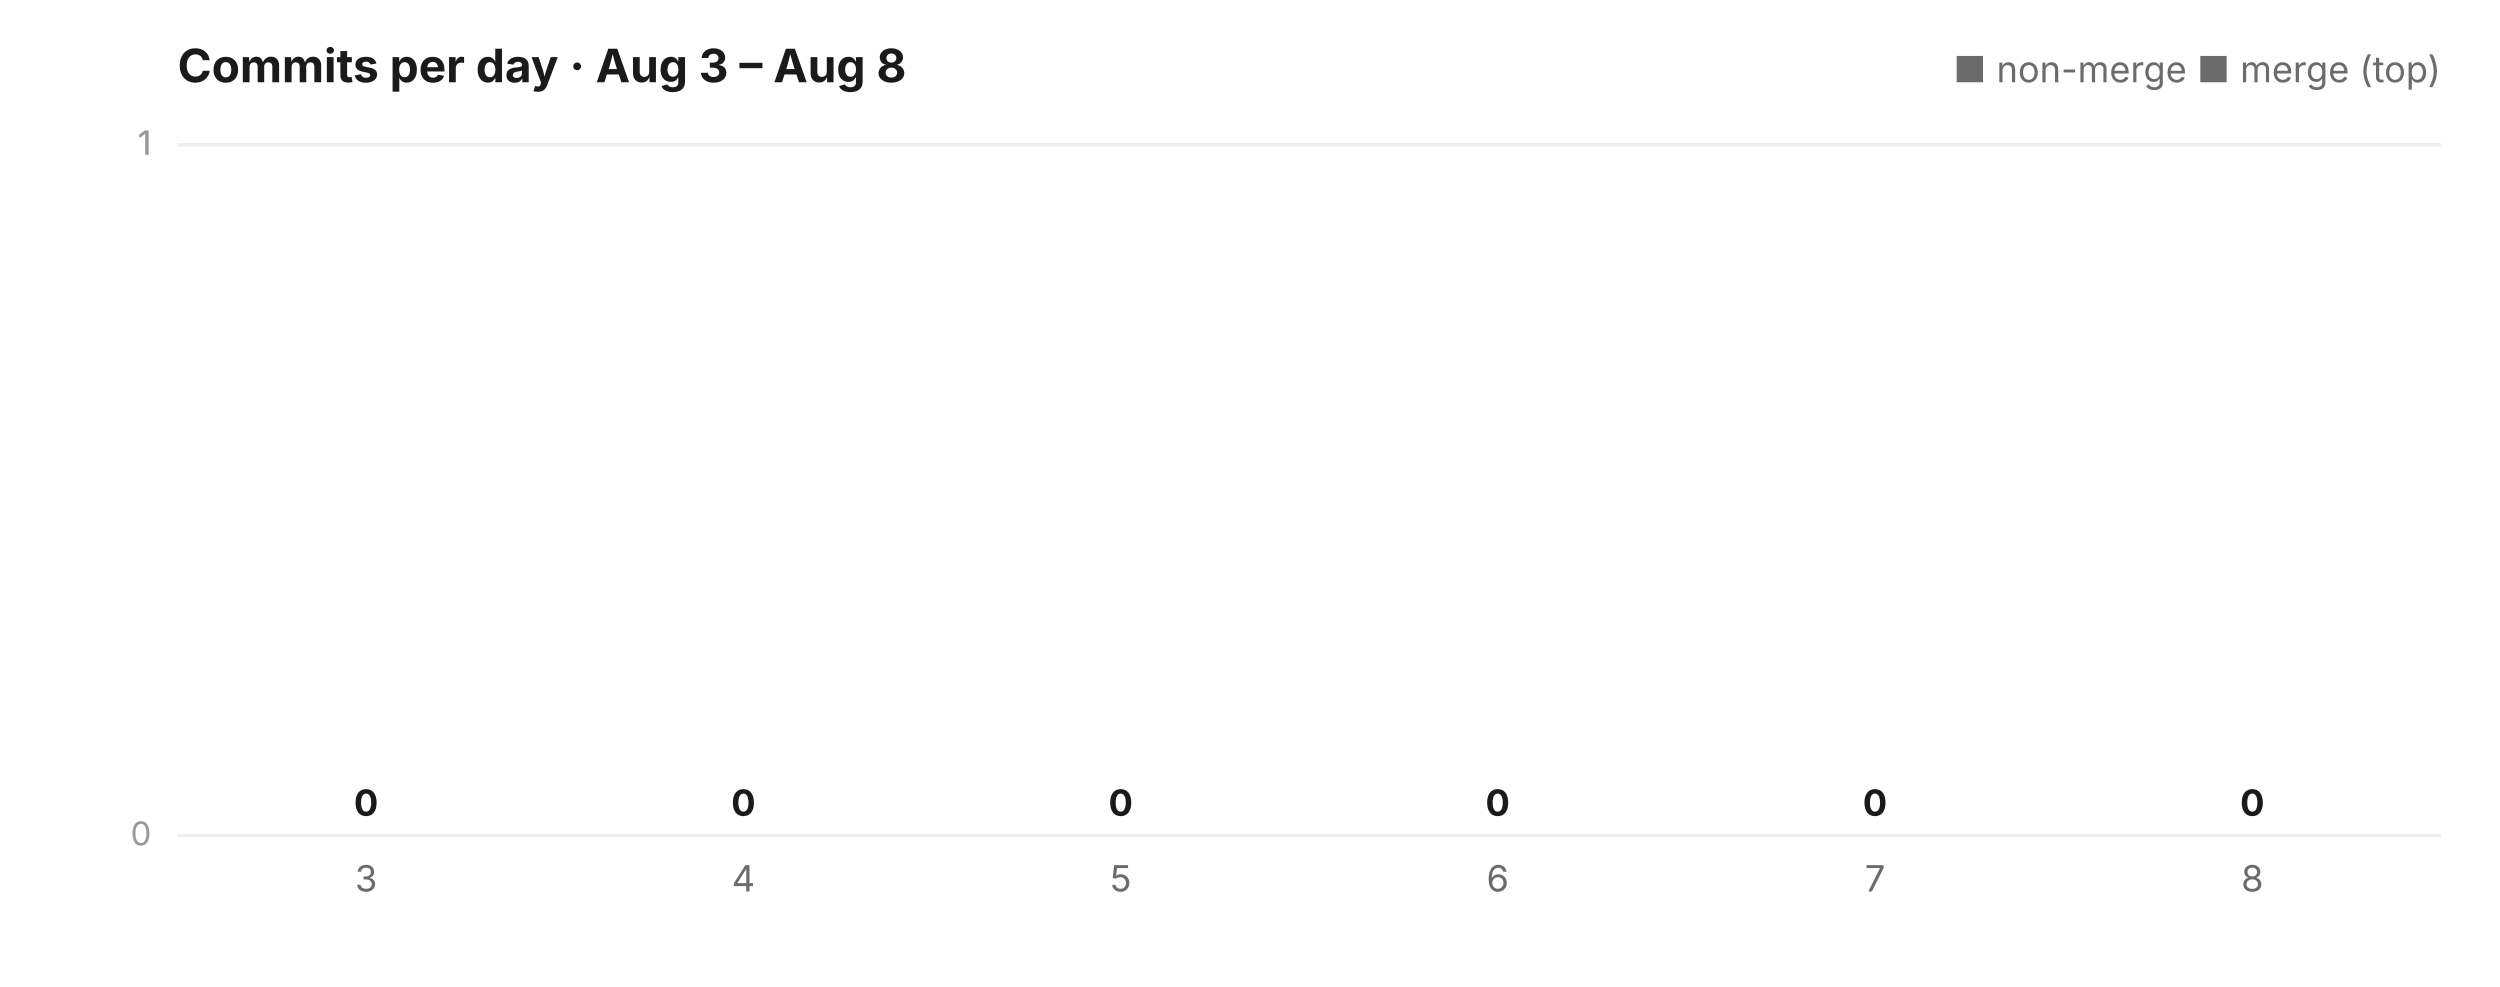
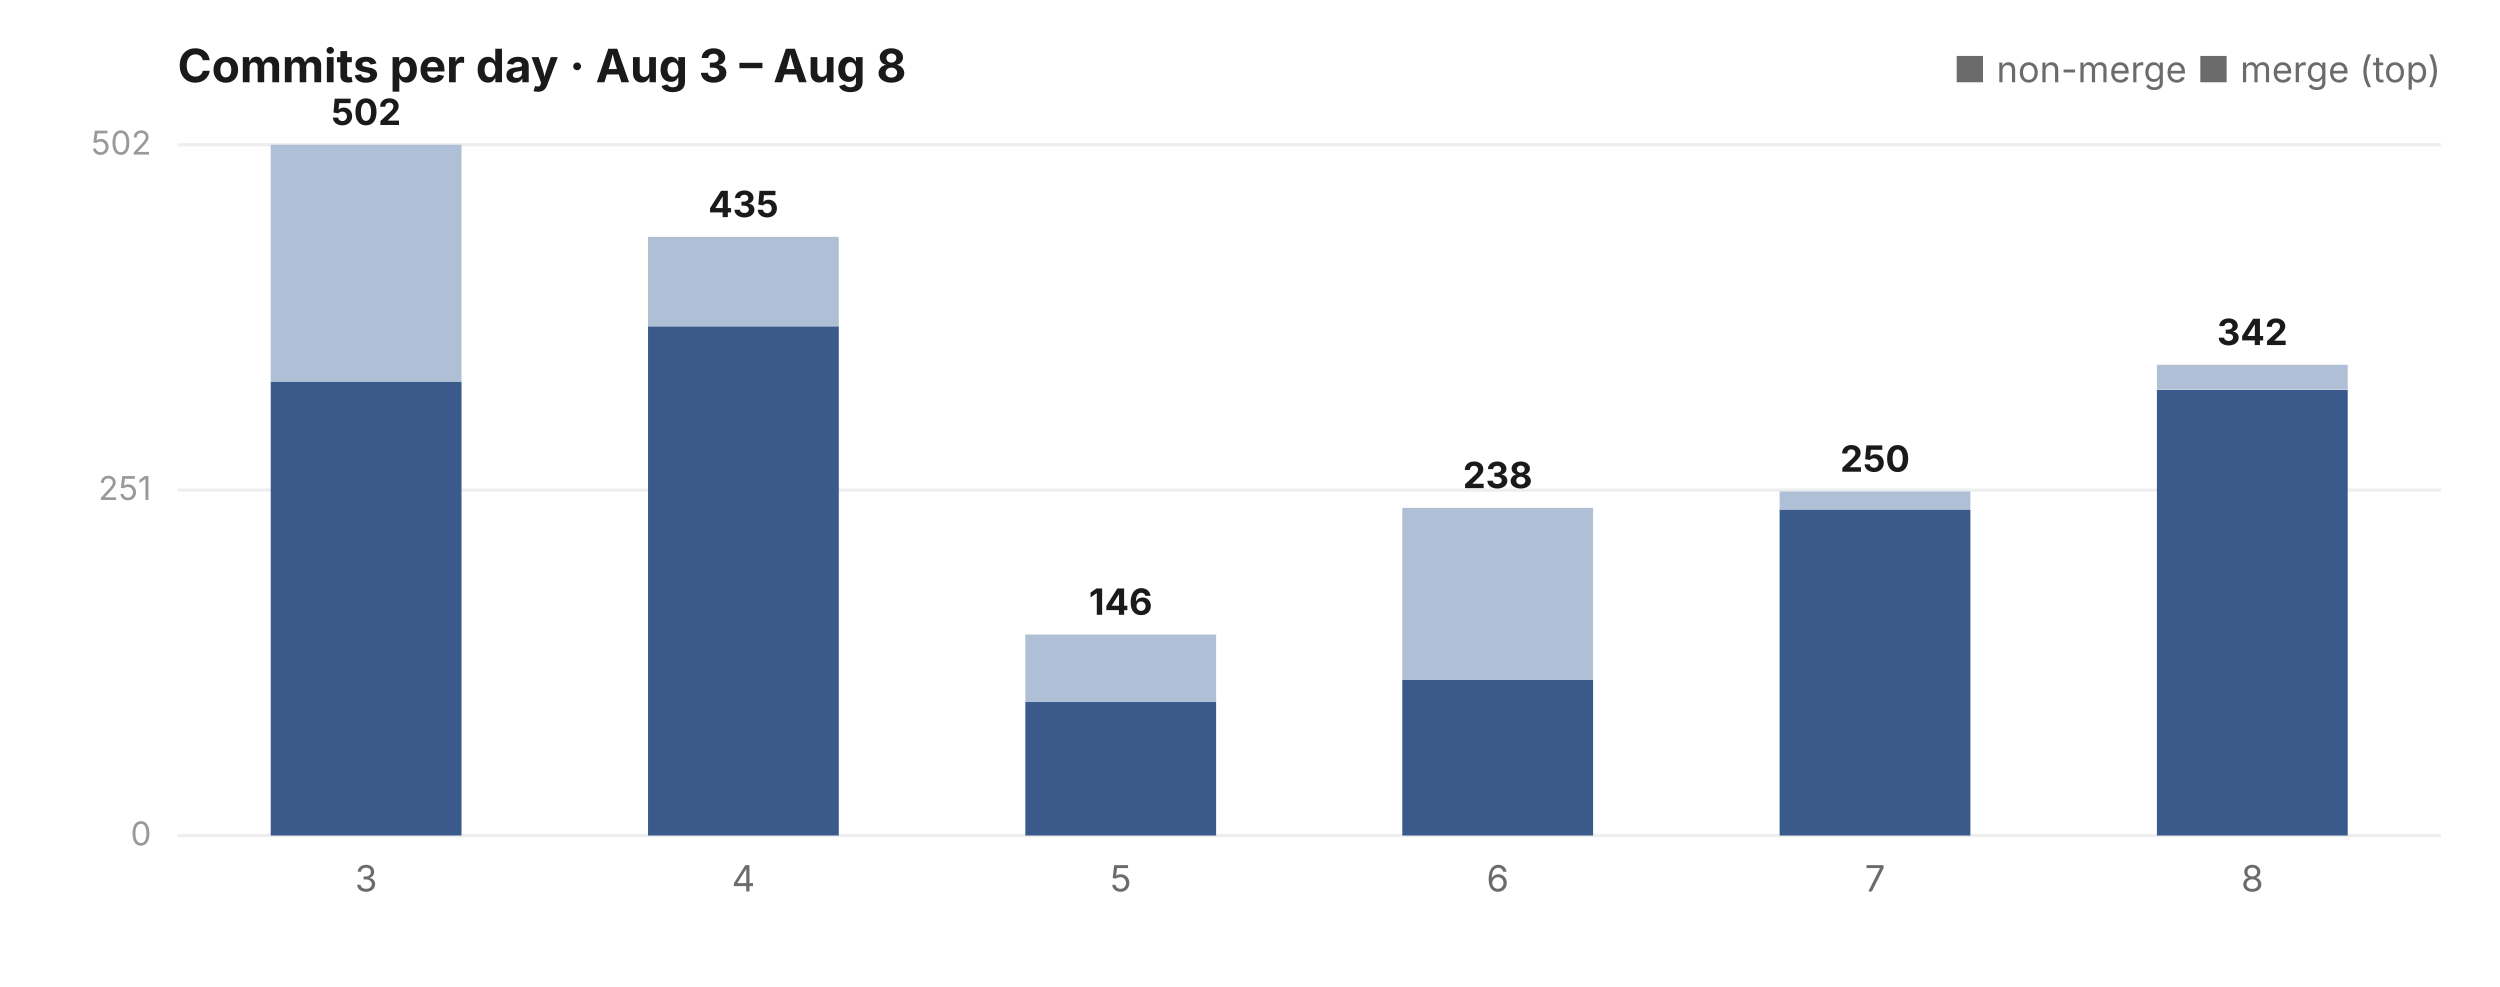
<svg xmlns="http://www.w3.org/2000/svg" viewBox="0 0 760 300" width="760" height="300" style="max-width:100%;height:auto;font-family:-apple-system,Segoe UI,sans-serif;background:#fff;border:1px solid #e7e7e4;border-radius:8px">
  <text x="54" y="25" font-size="14" font-weight="700" fill="#1a1a1a">Commits per day · Aug 3 – Aug 8</text>
  <text x="742" y="25" font-size="11" fill="#6b6b6b" text-anchor="end">■ non-merge ■ merge (top)</text>
  <line x1="54" y1="254.0" x2="742" y2="254.0" stroke="#eee" />
  <text x="46" y="257.0" font-size="10" fill="#999" text-anchor="end">0</text>
+   <line x1="54" y1="149.0" x2="742" y2="149.0" stroke="#eee" />
+   <text x="46" y="152.0" font-size="10" fill="#999" text-anchor="end">251</text>
  <line x1="54" y1="44.0" x2="742" y2="44.0" stroke="#eee" />
-   <text x="46" y="47.0" font-size="10" fill="#999" text-anchor="end">1</text>
-   <line x1="54" y1="44.0" x2="742" y2="44.0" stroke="#eee" />
-   <text x="46" y="47.0" font-size="10" fill="#999" text-anchor="end">1</text>
-   <rect x="82.3" y="254.0" width="58.0" height="0.0" fill="#3a5a8c" />
-   <rect x="82.3" y="254.0" width="58.0" height="0.0" fill="#aebfd6" />
+   <text x="46" y="47.0" font-size="10" fill="#999" text-anchor="end">502</text>
+   <rect x="82.3" y="116.0" width="58.0" height="138.0" fill="#3a5a8c" />
+   <rect x="82.3" y="44.0" width="58.0" height="72.0" fill="#aebfd6" />
  <text x="111.3" y="271.0" font-size="11" fill="#6b6b6b" text-anchor="middle">3</text>
-   <text x="111.3" y="248.0" font-size="11" fill="#1a1a1a" text-anchor="middle" font-weight="700">0</text>
-   <rect x="197.0" y="254.0" width="58.0" height="0.0" fill="#3a5a8c" />
-   <rect x="197.0" y="254.0" width="58.0" height="0.0" fill="#aebfd6" />
+   <text x="111.3" y="38.0" font-size="11" fill="#1a1a1a" text-anchor="middle" font-weight="700">502</text>
+   <rect x="197.0" y="99.2" width="58.0" height="154.8" fill="#3a5a8c" />
+   <rect x="197.0" y="72.0" width="58.0" height="27.2" fill="#aebfd6" />
  <text x="226.0" y="271.0" font-size="11" fill="#6b6b6b" text-anchor="middle">4</text>
-   <text x="226.0" y="248.0" font-size="11" fill="#1a1a1a" text-anchor="middle" font-weight="700">0</text>
-   <rect x="311.7" y="254.0" width="58.0" height="0.0" fill="#3a5a8c" />
-   <rect x="311.7" y="254.0" width="58.0" height="0.0" fill="#aebfd6" />
+   <text x="226.0" y="66.0" font-size="11" fill="#1a1a1a" text-anchor="middle" font-weight="700">435</text>
+   <rect x="311.7" y="213.4" width="58.0" height="40.6" fill="#3a5a8c" />
+   <rect x="311.7" y="192.9" width="58.0" height="20.5" fill="#aebfd6" />
  <text x="340.7" y="271.0" font-size="11" fill="#6b6b6b" text-anchor="middle">5</text>
-   <text x="340.7" y="248.0" font-size="11" fill="#1a1a1a" text-anchor="middle" font-weight="700">0</text>
-   <rect x="426.3" y="254.0" width="58.0" height="0.0" fill="#3a5a8c" />
-   <rect x="426.3" y="254.0" width="58.0" height="0.0" fill="#aebfd6" />
+   <text x="340.7" y="186.9" font-size="11" fill="#1a1a1a" text-anchor="middle" font-weight="700">146</text>
+   <rect x="426.3" y="206.7" width="58.0" height="47.3" fill="#3a5a8c" />
+   <rect x="426.3" y="154.4" width="58.0" height="52.3" fill="#aebfd6" />
  <text x="455.3" y="271.0" font-size="11" fill="#6b6b6b" text-anchor="middle">6</text>
-   <text x="455.3" y="248.0" font-size="11" fill="#1a1a1a" text-anchor="middle" font-weight="700">0</text>
-   <rect x="541.0" y="254.0" width="58.0" height="0.0" fill="#3a5a8c" />
-   <rect x="541.0" y="254.0" width="58.0" height="0.0" fill="#aebfd6" />
+   <text x="455.3" y="148.4" font-size="11" fill="#1a1a1a" text-anchor="middle" font-weight="700">238</text>
+   <rect x="541.0" y="154.9" width="58.0" height="99.1" fill="#3a5a8c" />
+   <rect x="541.0" y="149.4" width="58.0" height="5.4" fill="#aebfd6" />
  <text x="570.0" y="271.0" font-size="11" fill="#6b6b6b" text-anchor="middle">7</text>
-   <text x="570.0" y="248.0" font-size="11" fill="#1a1a1a" text-anchor="middle" font-weight="700">0</text>
-   <rect x="655.7" y="254.0" width="58.0" height="0.0" fill="#3a5a8c" />
-   <rect x="655.7" y="254.0" width="58.0" height="0.0" fill="#aebfd6" />
+   <text x="570.0" y="143.4" font-size="11" fill="#1a1a1a" text-anchor="middle" font-weight="700">250</text>
+   <rect x="655.7" y="118.5" width="58.0" height="135.5" fill="#3a5a8c" />
+   <rect x="655.7" y="110.9" width="58.0" height="7.5" fill="#aebfd6" />
  <text x="684.7" y="271.0" font-size="11" fill="#6b6b6b" text-anchor="middle">8</text>
-   <text x="684.7" y="248.0" font-size="11" fill="#1a1a1a" text-anchor="middle" font-weight="700">0</text>
+   <text x="684.7" y="104.9" font-size="11" fill="#1a1a1a" text-anchor="middle" font-weight="700">342</text>
</svg>
